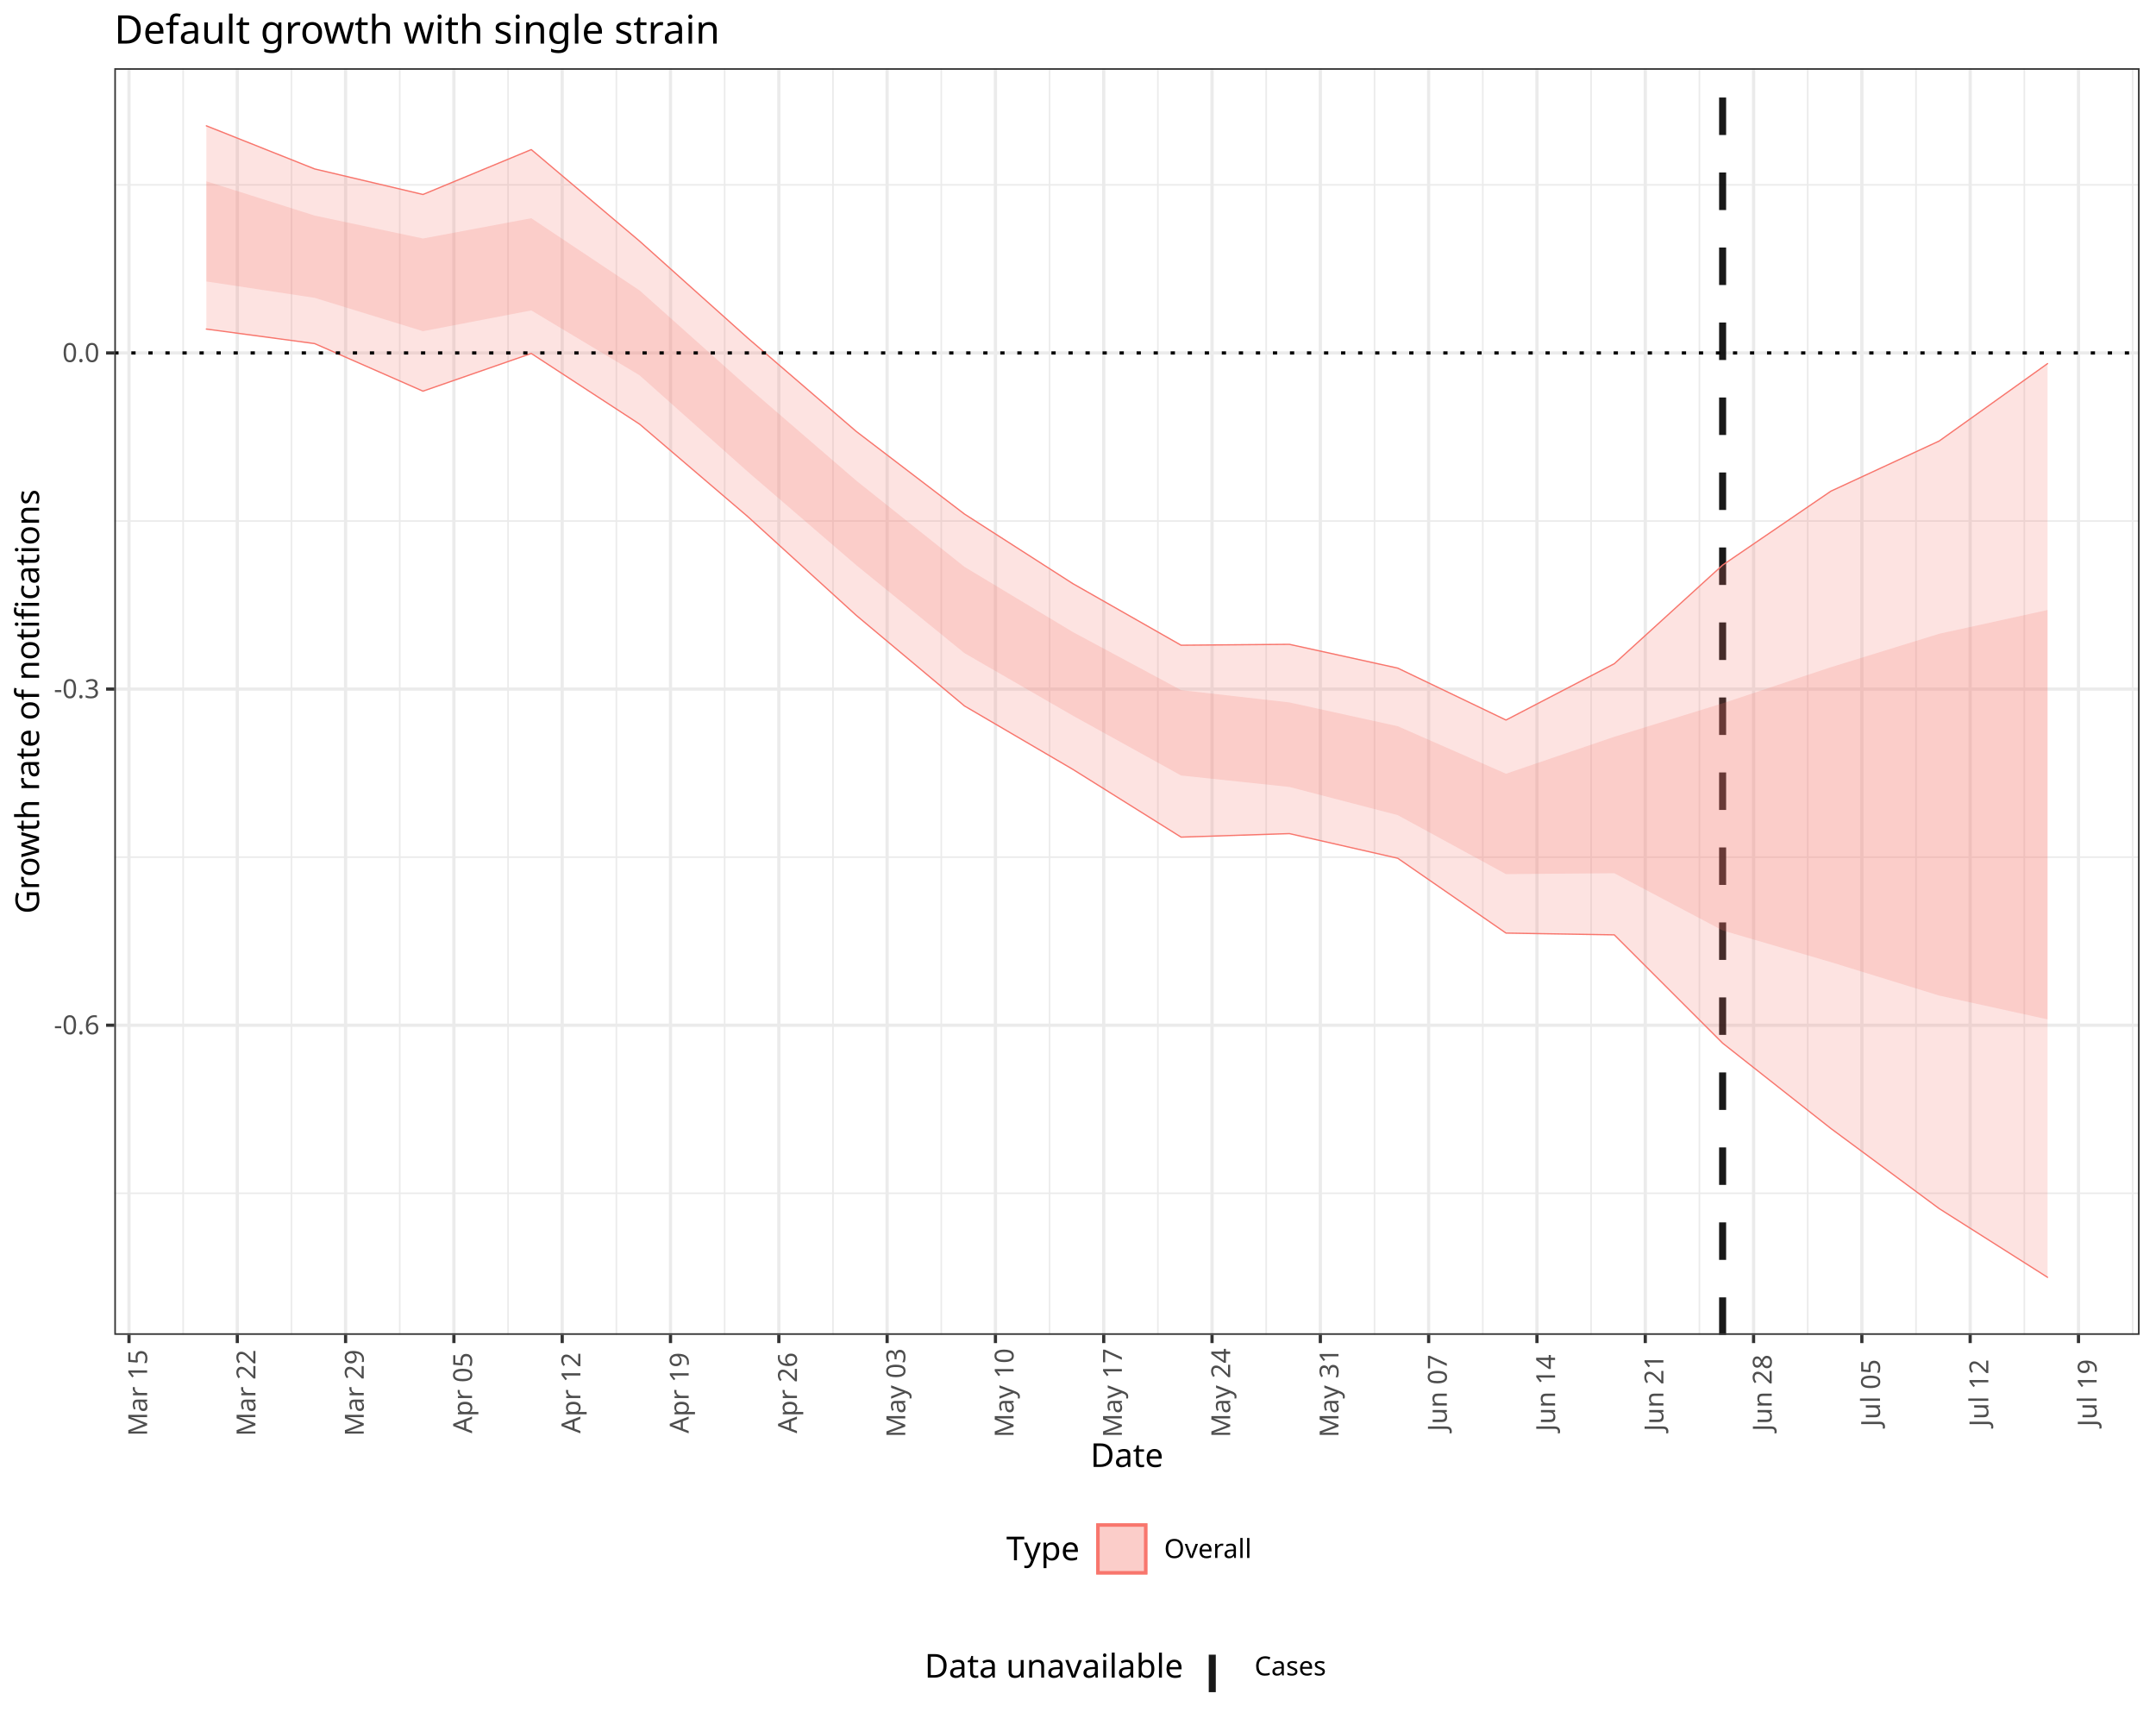
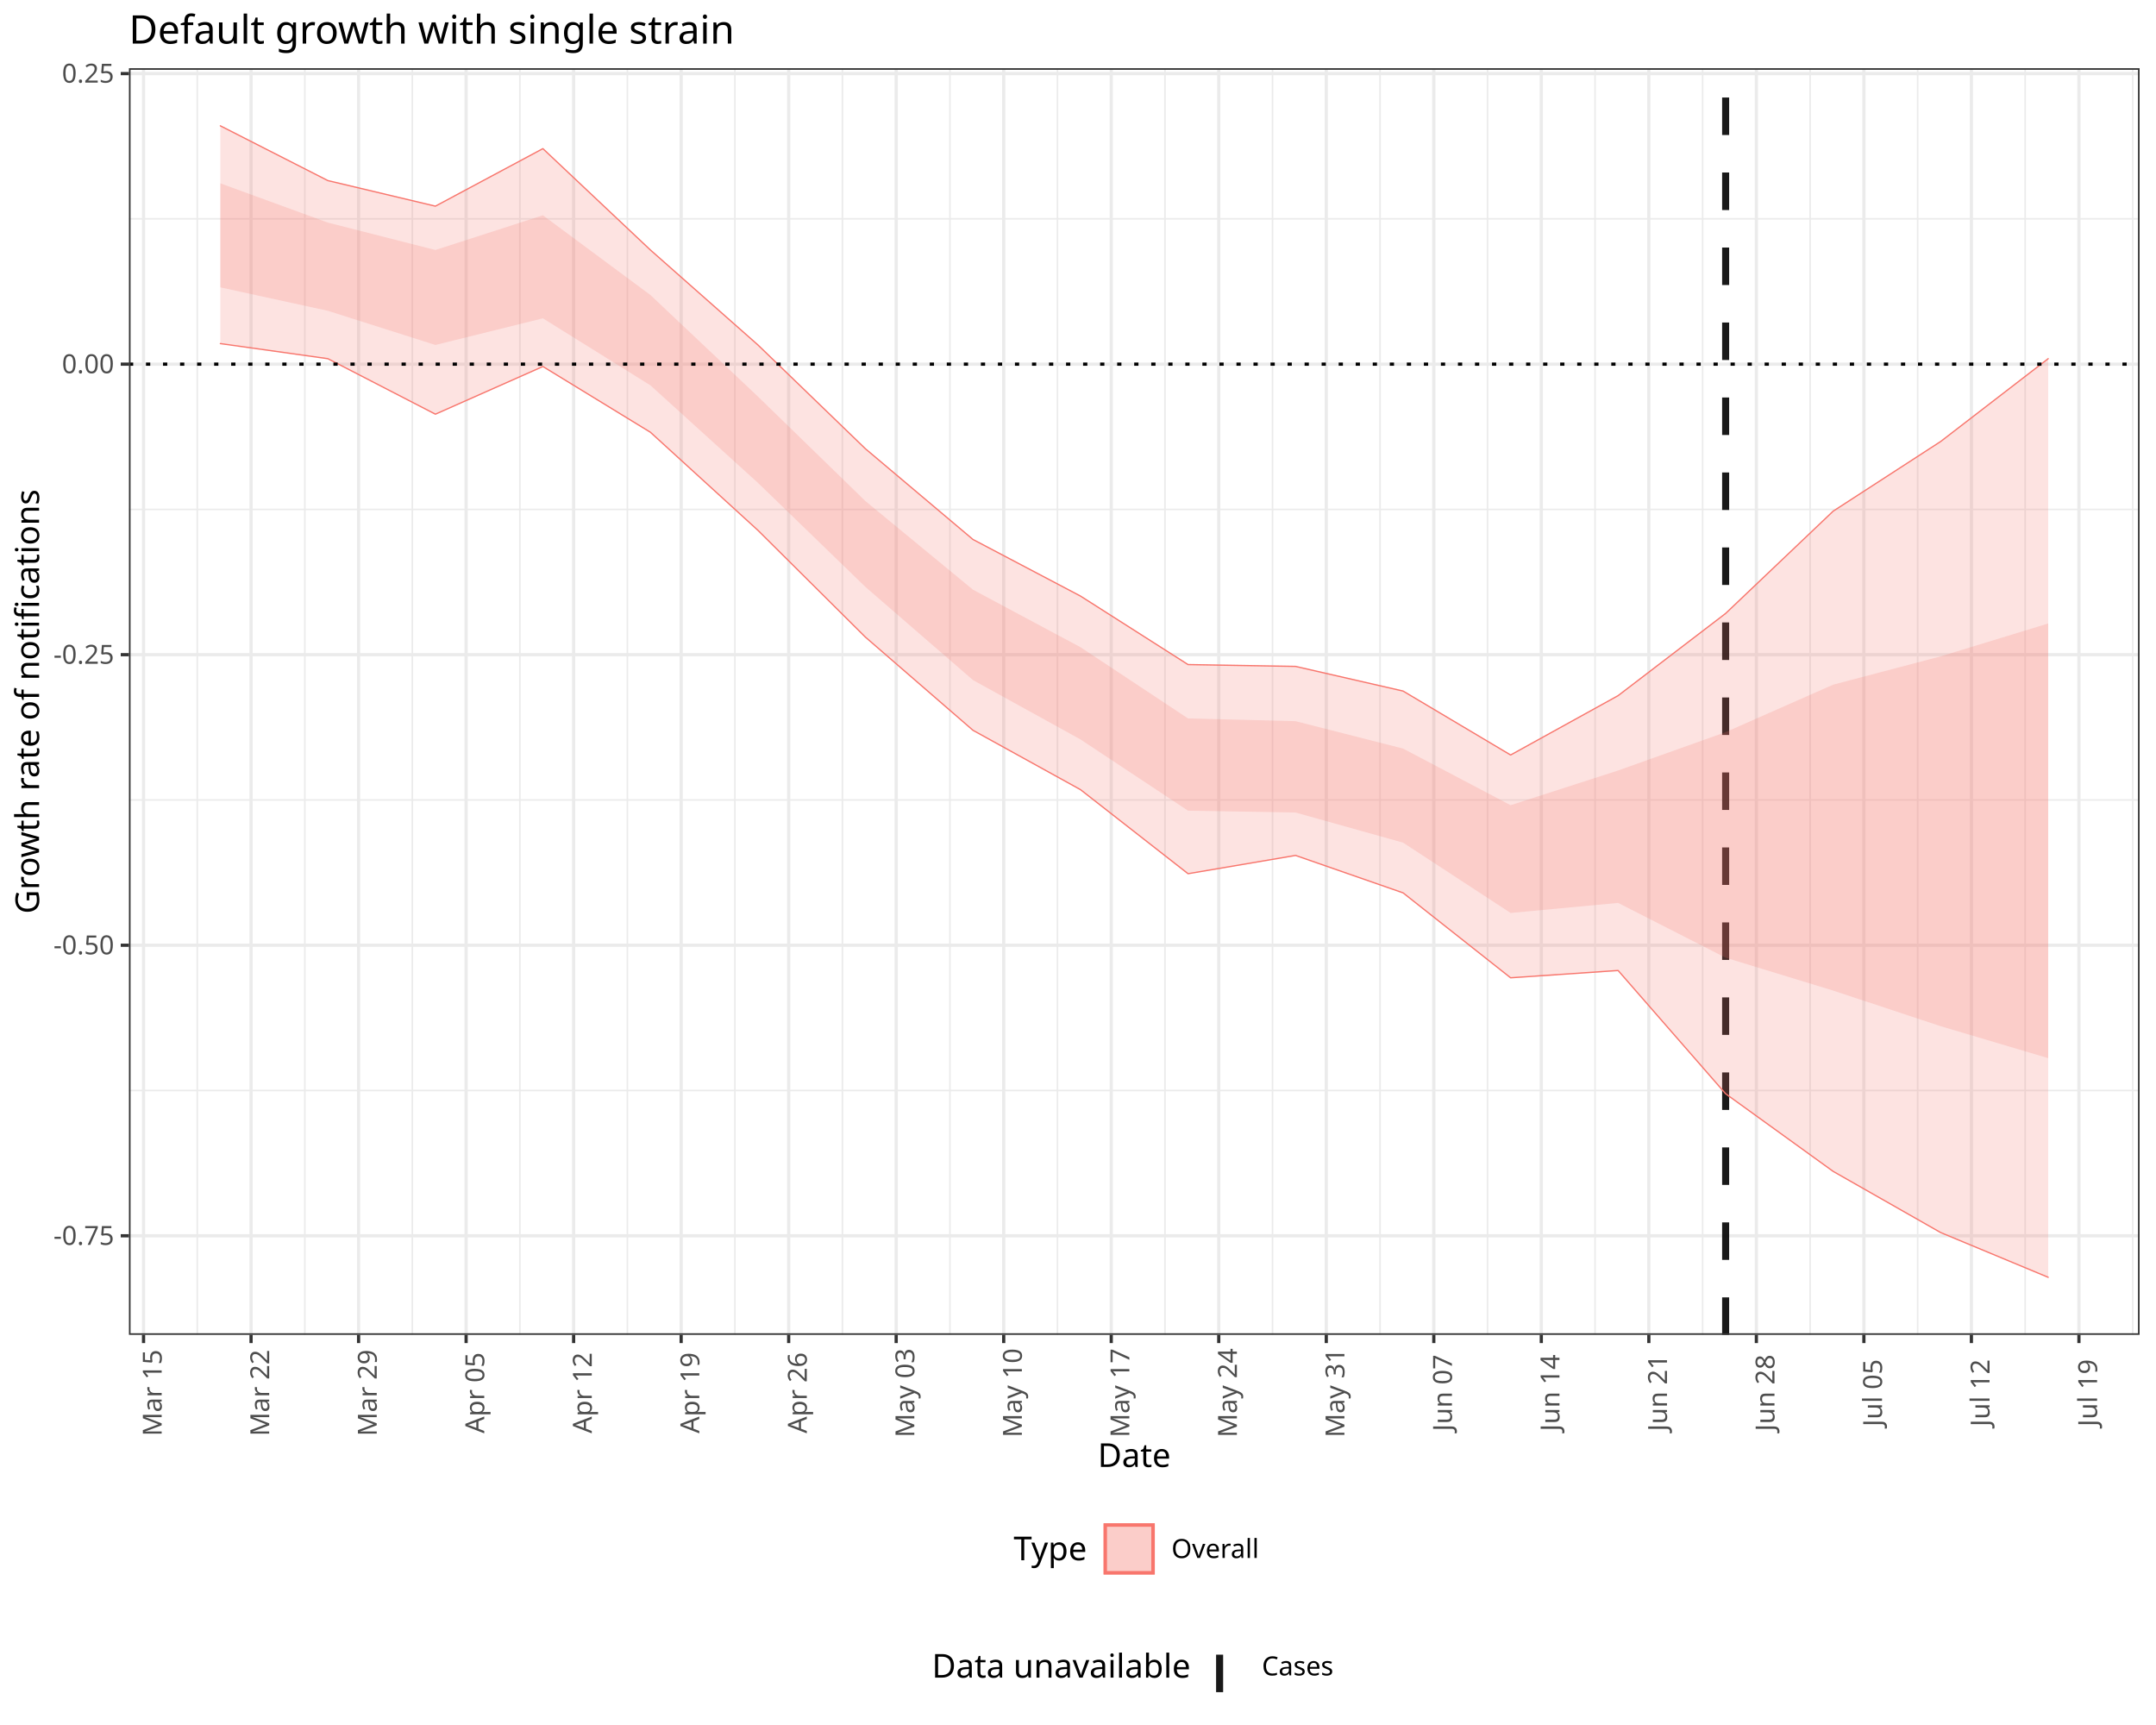
<svg xmlns="http://www.w3.org/2000/svg" class="svglite" data-engine-version="2.0" width="720.00pt" height="576.00pt" viewBox="0 0 720.00 576.00">
  <defs>
    <style type="text/css">
    .svglite line, .svglite polyline, .svglite polygon, .svglite path, .svglite rect, .svglite circle {
      fill: none;
      stroke: #000000;
      stroke-linecap: round;
      stroke-linejoin: round;
      stroke-miterlimit: 10.00;
    }
  </style>
  </defs>
  <rect width="100%" height="100%" style="stroke: none; fill: #FFFFFF;" />
  <defs>
    <clipPath id="cpMC4wMHw3MjAuMDB8MC4wMHw1NzYuMDA=">
      <rect x="0.00" y="0.00" width="720.00" height="576.00" />
    </clipPath>
  </defs>
  <g clip-path="url(#cpMC4wMHw3MjAuMDB8MC4wMHw1NzYuMDA=)">
    <rect x="0.00" y="0.00" width="720.00" height="576.00" style="stroke-width: 1.07; stroke: #FFFFFF; fill: #FFFFFF;" />
  </g>
  <defs>
-     <clipPath id="cpMzguMTd8NzE0LjUyfDIyLjc4fDQ0NS43Mw==">
-       <rect x="38.17" y="22.78" width="676.35" height="422.95" />
+     <clipPath id="cpNDMuMDZ8NzE0LjUyfDIyLjc4fDQ0NS43Mw==">
+       <rect x="43.06" y="22.78" width="671.46" height="422.95" />
    </clipPath>
  </defs>
-   <g clip-path="url(#cpMzguMTd8NzE0LjUyfDIyLjc4fDQ0NS43Mw==)">
-     <rect x="38.17" y="22.78" width="676.35" height="422.95" style="stroke-width: 1.07; stroke: none; fill: #FFFFFF;" />
-     <polyline points="38.17,398.45 714.52,398.45 " style="stroke-width: 0.53; stroke: #EBEBEB; stroke-linecap: butt;" />
-     <polyline points="38.17,286.21 714.52,286.21 " style="stroke-width: 0.53; stroke: #EBEBEB; stroke-linecap: butt;" />
-     <polyline points="38.17,173.97 714.52,173.97 " style="stroke-width: 0.53; stroke: #EBEBEB; stroke-linecap: butt;" />
-     <polyline points="38.17,61.73 714.52,61.73 " style="stroke-width: 0.53; stroke: #EBEBEB; stroke-linecap: butt;" />
-     <polyline points="61.16,445.73 61.16,22.78 " style="stroke-width: 0.53; stroke: #EBEBEB; stroke-linecap: butt;" />
-     <polyline points="97.33,445.73 97.33,22.78 " style="stroke-width: 0.53; stroke: #EBEBEB; stroke-linecap: butt;" />
-     <polyline points="133.50,445.73 133.50,22.78 " style="stroke-width: 0.53; stroke: #EBEBEB; stroke-linecap: butt;" />
-     <polyline points="169.67,445.73 169.67,22.78 " style="stroke-width: 0.53; stroke: #EBEBEB; stroke-linecap: butt;" />
-     <polyline points="205.84,445.73 205.84,22.78 " style="stroke-width: 0.53; stroke: #EBEBEB; stroke-linecap: butt;" />
-     <polyline points="242.00,445.73 242.00,22.78 " style="stroke-width: 0.53; stroke: #EBEBEB; stroke-linecap: butt;" />
-     <polyline points="278.17,445.73 278.17,22.78 " style="stroke-width: 0.53; stroke: #EBEBEB; stroke-linecap: butt;" />
-     <polyline points="314.34,445.73 314.34,22.78 " style="stroke-width: 0.53; stroke: #EBEBEB; stroke-linecap: butt;" />
-     <polyline points="350.51,445.73 350.51,22.78 " style="stroke-width: 0.53; stroke: #EBEBEB; stroke-linecap: butt;" />
-     <polyline points="386.68,445.73 386.68,22.78 " style="stroke-width: 0.53; stroke: #EBEBEB; stroke-linecap: butt;" />
-     <polyline points="422.85,445.73 422.85,22.78 " style="stroke-width: 0.53; stroke: #EBEBEB; stroke-linecap: butt;" />
-     <polyline points="459.02,445.73 459.02,22.78 " style="stroke-width: 0.53; stroke: #EBEBEB; stroke-linecap: butt;" />
-     <polyline points="495.18,445.73 495.18,22.78 " style="stroke-width: 0.53; stroke: #EBEBEB; stroke-linecap: butt;" />
-     <polyline points="531.35,445.73 531.35,22.78 " style="stroke-width: 0.53; stroke: #EBEBEB; stroke-linecap: butt;" />
-     <polyline points="567.52,445.73 567.52,22.78 " style="stroke-width: 0.53; stroke: #EBEBEB; stroke-linecap: butt;" />
-     <polyline points="603.69,445.73 603.69,22.78 " style="stroke-width: 0.53; stroke: #EBEBEB; stroke-linecap: butt;" />
-     <polyline points="639.86,445.73 639.86,22.78 " style="stroke-width: 0.53; stroke: #EBEBEB; stroke-linecap: butt;" />
-     <polyline points="676.03,445.73 676.03,22.78 " style="stroke-width: 0.53; stroke: #EBEBEB; stroke-linecap: butt;" />
-     <polyline points="712.20,445.73 712.20,22.78 " style="stroke-width: 0.53; stroke: #EBEBEB; stroke-linecap: butt;" />
-     <polyline points="38.17,342.33 714.52,342.33 " style="stroke-width: 1.07; stroke: #EBEBEB; stroke-linecap: butt;" />
-     <polyline points="38.17,230.09 714.52,230.09 " style="stroke-width: 1.07; stroke: #EBEBEB; stroke-linecap: butt;" />
-     <polyline points="38.17,117.85 714.52,117.85 " style="stroke-width: 1.07; stroke: #EBEBEB; stroke-linecap: butt;" />
-     <polyline points="43.08,445.73 43.08,22.78 " style="stroke-width: 1.07; stroke: #EBEBEB; stroke-linecap: butt;" />
-     <polyline points="79.25,445.73 79.25,22.78 " style="stroke-width: 1.07; stroke: #EBEBEB; stroke-linecap: butt;" />
-     <polyline points="115.41,445.73 115.41,22.78 " style="stroke-width: 1.07; stroke: #EBEBEB; stroke-linecap: butt;" />
-     <polyline points="151.58,445.73 151.58,22.78 " style="stroke-width: 1.07; stroke: #EBEBEB; stroke-linecap: butt;" />
-     <polyline points="187.75,445.73 187.75,22.78 " style="stroke-width: 1.07; stroke: #EBEBEB; stroke-linecap: butt;" />
-     <polyline points="223.92,445.73 223.92,22.78 " style="stroke-width: 1.07; stroke: #EBEBEB; stroke-linecap: butt;" />
-     <polyline points="260.09,445.73 260.09,22.78 " style="stroke-width: 1.07; stroke: #EBEBEB; stroke-linecap: butt;" />
-     <polyline points="296.26,445.73 296.26,22.78 " style="stroke-width: 1.07; stroke: #EBEBEB; stroke-linecap: butt;" />
-     <polyline points="332.43,445.73 332.43,22.78 " style="stroke-width: 1.07; stroke: #EBEBEB; stroke-linecap: butt;" />
-     <polyline points="368.59,445.73 368.59,22.78 " style="stroke-width: 1.07; stroke: #EBEBEB; stroke-linecap: butt;" />
-     <polyline points="404.76,445.73 404.76,22.78 " style="stroke-width: 1.07; stroke: #EBEBEB; stroke-linecap: butt;" />
-     <polyline points="440.93,445.73 440.93,22.78 " style="stroke-width: 1.07; stroke: #EBEBEB; stroke-linecap: butt;" />
-     <polyline points="477.10,445.73 477.10,22.78 " style="stroke-width: 1.07; stroke: #EBEBEB; stroke-linecap: butt;" />
-     <polyline points="513.27,445.73 513.27,22.78 " style="stroke-width: 1.07; stroke: #EBEBEB; stroke-linecap: butt;" />
-     <polyline points="549.44,445.73 549.44,22.78 " style="stroke-width: 1.07; stroke: #EBEBEB; stroke-linecap: butt;" />
-     <polyline points="585.61,445.73 585.61,22.78 " style="stroke-width: 1.07; stroke: #EBEBEB; stroke-linecap: butt;" />
-     <polyline points="621.77,445.73 621.77,22.78 " style="stroke-width: 1.07; stroke: #EBEBEB; stroke-linecap: butt;" />
-     <polyline points="657.94,445.73 657.94,22.78 " style="stroke-width: 1.07; stroke: #EBEBEB; stroke-linecap: butt;" />
-     <polyline points="694.11,445.73 694.11,22.78 " style="stroke-width: 1.07; stroke: #EBEBEB; stroke-linecap: butt;" />
-     <line x1="575.27" y1="445.73" x2="575.27" y2="22.78" style="stroke-width: 2.35; stroke: #000000; stroke-opacity: 0.90; stroke-dasharray: 12.52,12.52; stroke-linecap: butt;" />
-     <polygon points="68.91,42.01 105.08,56.41 141.25,64.94 177.42,49.95 213.59,80.52 249.75,112.91 285.92,144.04 322.09,171.65 358.26,194.87 394.43,215.45 430.60,215.15 466.77,223.09 502.93,240.43 539.10,221.62 575.27,188.69 611.44,164.00 647.61,147.25 683.78,121.41 683.78,426.51 647.61,403.58 611.44,376.83 575.27,348.32 539.10,312.16 502.93,311.57 466.77,286.58 430.60,278.35 394.43,279.53 358.26,256.89 322.09,235.73 285.92,205.45 249.75,172.53 213.59,141.63 177.42,118.03 141.25,130.61 105.08,114.73 68.91,109.88 " style="stroke-width: 0.00; stroke: none; fill: #F8766D; fill-opacity: 0.20;" />
-     <polyline points="68.91,42.01 105.08,56.41 141.25,64.94 177.42,49.95 213.59,80.52 249.75,112.91 285.92,144.04 322.09,171.65 358.26,194.87 394.43,215.45 430.60,215.15 466.77,223.09 502.93,240.43 539.10,221.62 575.27,188.69 611.44,164.00 647.61,147.25 683.78,121.41 " style="stroke-width: 0.43; stroke: #F8766D;" />
-     <polyline points="683.78,426.51 647.61,403.58 611.44,376.83 575.27,348.32 539.10,312.16 502.93,311.57 466.77,286.58 430.60,278.35 394.43,279.53 358.26,256.89 322.09,235.73 285.92,205.45 249.75,172.53 213.59,141.63 177.42,118.03 141.25,130.61 105.08,114.73 68.91,109.88 " style="stroke-width: 0.43; stroke: #F8766D;" />
-     <polygon points="68.91,60.53 105.08,71.99 141.25,79.64 177.42,72.87 213.59,96.98 249.75,129.26 285.92,160.47 322.09,189.28 358.26,211.04 394.43,230.44 430.60,234.55 466.77,242.49 502.93,258.36 539.10,246.02 575.27,234.85 611.44,222.79 647.61,211.62 683.78,203.69 683.78,340.38 647.61,332.44 611.44,321.27 575.27,310.69 539.10,291.58 502.93,291.88 466.77,272.18 430.60,262.77 394.43,258.95 358.26,238.96 322.09,218.09 285.92,188.69 249.75,157.54 213.59,125.32 177.42,103.65 141.25,110.59 105.08,99.45 68.91,93.98 " style="stroke-width: 0.00; stroke: none; fill: #F8766D; fill-opacity: 0.20;" />
-     <polyline points="68.91,60.53 105.08,71.99 141.25,79.64 177.42,72.87 213.59,96.98 249.75,129.26 285.92,160.47 322.09,189.28 358.26,211.04 394.43,230.44 430.60,234.55 466.77,242.49 502.93,258.36 539.10,246.02 575.27,234.85 611.44,222.79 647.61,211.62 683.78,203.69 " style="stroke-width: 1.07; stroke: none;" />
-     <polyline points="683.78,340.38 647.61,332.44 611.44,321.27 575.27,310.69 539.10,291.58 502.93,291.88 466.77,272.18 430.60,262.77 394.43,258.95 358.26,238.96 322.09,218.09 285.92,188.69 249.75,157.54 213.59,125.32 177.42,103.65 141.25,110.59 105.08,99.45 68.91,93.98 " style="stroke-width: 1.07; stroke: none;" />
-     <line x1="38.17" y1="117.85" x2="714.52" y2="117.85" style="stroke-width: 1.07; stroke-dasharray: 1.42,4.27; stroke-linecap: butt;" />
-     <rect x="38.17" y="22.78" width="676.35" height="422.95" style="stroke-width: 1.07; stroke: #333333;" />
+   <g clip-path="url(#cpNDMuMDZ8NzE0LjUyfDIyLjc4fDQ0NS43Mw==)">
+     <rect x="43.06" y="22.78" width="671.46" height="422.95" style="stroke-width: 1.07; stroke: none; fill: #FFFFFF;" />
+     <polyline points="43.06,364.14 714.52,364.14 " style="stroke-width: 0.53; stroke: #EBEBEB; stroke-linecap: butt;" />
+     <polyline points="43.06,267.12 714.52,267.12 " style="stroke-width: 0.53; stroke: #EBEBEB; stroke-linecap: butt;" />
+     <polyline points="43.06,170.10 714.52,170.10 " style="stroke-width: 0.53; stroke: #EBEBEB; stroke-linecap: butt;" />
+     <polyline points="43.06,73.08 714.52,73.08 " style="stroke-width: 0.53; stroke: #EBEBEB; stroke-linecap: butt;" />
+     <polyline points="65.89,445.73 65.89,22.78 " style="stroke-width: 0.53; stroke: #EBEBEB; stroke-linecap: butt;" />
+     <polyline points="101.80,445.73 101.80,22.78 " style="stroke-width: 0.53; stroke: #EBEBEB; stroke-linecap: butt;" />
+     <polyline points="137.70,445.73 137.70,22.78 " style="stroke-width: 0.53; stroke: #EBEBEB; stroke-linecap: butt;" />
+     <polyline points="173.61,445.73 173.61,22.78 " style="stroke-width: 0.53; stroke: #EBEBEB; stroke-linecap: butt;" />
+     <polyline points="209.52,445.73 209.52,22.78 " style="stroke-width: 0.53; stroke: #EBEBEB; stroke-linecap: butt;" />
+     <polyline points="245.42,445.73 245.42,22.78 " style="stroke-width: 0.53; stroke: #EBEBEB; stroke-linecap: butt;" />
+     <polyline points="281.33,445.73 281.33,22.78 " style="stroke-width: 0.53; stroke: #EBEBEB; stroke-linecap: butt;" />
+     <polyline points="317.24,445.73 317.24,22.78 " style="stroke-width: 0.53; stroke: #EBEBEB; stroke-linecap: butt;" />
+     <polyline points="353.14,445.73 353.14,22.78 " style="stroke-width: 0.53; stroke: #EBEBEB; stroke-linecap: butt;" />
+     <polyline points="389.05,445.73 389.05,22.78 " style="stroke-width: 0.53; stroke: #EBEBEB; stroke-linecap: butt;" />
+     <polyline points="424.96,445.73 424.96,22.78 " style="stroke-width: 0.53; stroke: #EBEBEB; stroke-linecap: butt;" />
+     <polyline points="460.86,445.73 460.86,22.78 " style="stroke-width: 0.53; stroke: #EBEBEB; stroke-linecap: butt;" />
+     <polyline points="496.77,445.73 496.77,22.78 " style="stroke-width: 0.53; stroke: #EBEBEB; stroke-linecap: butt;" />
+     <polyline points="532.68,445.73 532.68,22.78 " style="stroke-width: 0.53; stroke: #EBEBEB; stroke-linecap: butt;" />
+     <polyline points="568.59,445.73 568.59,22.78 " style="stroke-width: 0.53; stroke: #EBEBEB; stroke-linecap: butt;" />
+     <polyline points="604.49,445.73 604.49,22.78 " style="stroke-width: 0.53; stroke: #EBEBEB; stroke-linecap: butt;" />
+     <polyline points="640.40,445.73 640.40,22.78 " style="stroke-width: 0.53; stroke: #EBEBEB; stroke-linecap: butt;" />
+     <polyline points="676.31,445.73 676.31,22.78 " style="stroke-width: 0.53; stroke: #EBEBEB; stroke-linecap: butt;" />
+     <polyline points="712.21,445.73 712.21,22.78 " style="stroke-width: 0.53; stroke: #EBEBEB; stroke-linecap: butt;" />
+     <polyline points="43.06,412.65 714.52,412.65 " style="stroke-width: 1.07; stroke: #EBEBEB; stroke-linecap: butt;" />
+     <polyline points="43.06,315.63 714.52,315.63 " style="stroke-width: 1.07; stroke: #EBEBEB; stroke-linecap: butt;" />
+     <polyline points="43.06,218.61 714.52,218.61 " style="stroke-width: 1.07; stroke: #EBEBEB; stroke-linecap: butt;" />
+     <polyline points="43.06,121.59 714.52,121.59 " style="stroke-width: 1.07; stroke: #EBEBEB; stroke-linecap: butt;" />
+     <polyline points="43.06,24.57 714.52,24.57 " style="stroke-width: 1.07; stroke: #EBEBEB; stroke-linecap: butt;" />
+     <polyline points="47.94,445.73 47.94,22.78 " style="stroke-width: 1.07; stroke: #EBEBEB; stroke-linecap: butt;" />
+     <polyline points="83.84,445.73 83.84,22.78 " style="stroke-width: 1.07; stroke: #EBEBEB; stroke-linecap: butt;" />
+     <polyline points="119.75,445.73 119.75,22.78 " style="stroke-width: 1.07; stroke: #EBEBEB; stroke-linecap: butt;" />
+     <polyline points="155.66,445.73 155.66,22.78 " style="stroke-width: 1.07; stroke: #EBEBEB; stroke-linecap: butt;" />
+     <polyline points="191.56,445.73 191.56,22.78 " style="stroke-width: 1.07; stroke: #EBEBEB; stroke-linecap: butt;" />
+     <polyline points="227.47,445.73 227.47,22.78 " style="stroke-width: 1.07; stroke: #EBEBEB; stroke-linecap: butt;" />
+     <polyline points="263.38,445.73 263.38,22.78 " style="stroke-width: 1.07; stroke: #EBEBEB; stroke-linecap: butt;" />
+     <polyline points="299.28,445.73 299.28,22.78 " style="stroke-width: 1.07; stroke: #EBEBEB; stroke-linecap: butt;" />
+     <polyline points="335.19,445.73 335.19,22.78 " style="stroke-width: 1.07; stroke: #EBEBEB; stroke-linecap: butt;" />
+     <polyline points="371.10,445.73 371.10,22.78 " style="stroke-width: 1.07; stroke: #EBEBEB; stroke-linecap: butt;" />
+     <polyline points="407.00,445.73 407.00,22.78 " style="stroke-width: 1.07; stroke: #EBEBEB; stroke-linecap: butt;" />
+     <polyline points="442.91,445.73 442.91,22.78 " style="stroke-width: 1.07; stroke: #EBEBEB; stroke-linecap: butt;" />
+     <polyline points="478.82,445.73 478.82,22.78 " style="stroke-width: 1.07; stroke: #EBEBEB; stroke-linecap: butt;" />
+     <polyline points="514.72,445.73 514.72,22.78 " style="stroke-width: 1.07; stroke: #EBEBEB; stroke-linecap: butt;" />
+     <polyline points="550.63,445.73 550.63,22.78 " style="stroke-width: 1.07; stroke: #EBEBEB; stroke-linecap: butt;" />
+     <polyline points="586.54,445.73 586.54,22.78 " style="stroke-width: 1.07; stroke: #EBEBEB; stroke-linecap: butt;" />
+     <polyline points="622.45,445.73 622.45,22.78 " style="stroke-width: 1.07; stroke: #EBEBEB; stroke-linecap: butt;" />
+     <polyline points="658.35,445.73 658.35,22.78 " style="stroke-width: 1.07; stroke: #EBEBEB; stroke-linecap: butt;" />
+     <polyline points="694.26,445.73 694.26,22.78 " style="stroke-width: 1.07; stroke: #EBEBEB; stroke-linecap: butt;" />
+     <line x1="576.28" y1="445.73" x2="576.28" y2="22.78" style="stroke-width: 2.35; stroke: #000000; stroke-opacity: 0.90; stroke-dasharray: 12.52,12.52; stroke-linecap: butt;" />
+     <polygon points="73.58,42.01 109.49,60.30 145.40,68.84 181.30,49.63 217.21,83.48 253.12,115.19 289.02,149.86 324.93,180.14 360.84,199.04 396.75,221.91 432.65,222.52 468.56,230.75 504.47,252.10 540.37,232.28 576.28,204.83 612.19,170.68 648.09,147.42 684.00,119.76 684.00,426.51 648.09,411.57 612.19,391.14 576.28,365.22 540.37,324.06 504.47,326.50 468.56,298.14 432.65,285.64 396.75,291.74 360.84,263.68 324.93,243.86 289.02,212.76 253.12,177.09 217.21,144.34 181.30,122.38 145.40,138.30 109.49,119.77 73.58,114.73 " style="stroke-width: 0.00; stroke: none; fill: #F8766D; fill-opacity: 0.20;" />
+     <polyline points="73.58,42.01 109.49,60.30 145.40,68.84 181.30,49.63 217.21,83.48 253.12,115.19 289.02,149.86 324.93,180.14 360.84,199.04 396.75,221.91 432.65,222.52 468.56,230.75 504.47,252.10 540.37,232.28 576.28,204.83 612.19,170.68 648.09,147.42 684.00,119.76 " style="stroke-width: 0.43; stroke: #F8766D;" />
+     <polyline points="684.00,426.51 648.09,411.57 612.19,391.14 576.28,365.22 540.37,324.06 504.47,326.50 468.56,298.14 432.65,285.64 396.75,291.74 360.84,263.68 324.93,243.86 289.02,212.76 253.12,177.09 217.21,144.34 181.30,122.38 145.40,138.30 109.49,119.77 73.58,114.73 " style="stroke-width: 0.43; stroke: #F8766D;" />
+     <polygon points="73.58,61.22 109.49,74.33 145.40,83.48 181.30,71.89 217.21,98.51 253.12,132.42 289.02,167.33 324.93,196.91 360.84,216.12 396.75,239.90 432.65,240.81 468.56,249.96 504.47,268.87 540.37,257.28 576.28,244.47 612.19,228.62 648.09,219.17 684.00,208.19 684.00,353.33 648.09,342.66 612.19,330.77 576.28,319.79 540.37,301.49 504.47,304.85 468.56,281.37 432.65,271.31 396.75,270.70 360.84,246.91 324.93,227.09 289.02,195.99 253.12,161.23 217.21,128.67 181.30,106.29 145.40,115.19 109.49,103.78 73.58,95.95 " style="stroke-width: 0.00; stroke: none; fill: #F8766D; fill-opacity: 0.20;" />
+     <polyline points="73.58,61.22 109.49,74.33 145.40,83.48 181.30,71.89 217.21,98.51 253.12,132.42 289.02,167.33 324.93,196.91 360.84,216.12 396.75,239.90 432.65,240.81 468.56,249.96 504.47,268.87 540.37,257.28 576.28,244.47 612.19,228.62 648.09,219.17 684.00,208.19 " style="stroke-width: 1.07; stroke: none;" />
+     <polyline points="684.00,353.33 648.09,342.66 612.19,330.77 576.28,319.79 540.37,301.49 504.47,304.85 468.56,281.37 432.65,271.31 396.75,270.70 360.84,246.91 324.93,227.09 289.02,195.99 253.12,161.23 217.21,128.67 181.30,106.29 145.40,115.19 109.49,103.78 73.58,95.95 " style="stroke-width: 1.07; stroke: none;" />
+     <line x1="43.06" y1="121.59" x2="714.52" y2="121.59" style="stroke-width: 1.07; stroke-dasharray: 1.42,4.27; stroke-linecap: butt;" />
+     <rect x="43.06" y="22.78" width="671.46" height="422.95" style="stroke-width: 1.07; stroke: #333333;" />
  </g>
  <g clip-path="url(#cpMC4wMHw3MjAuMDB8MC4wMHw1NzYuMDA=)">
-     <text x="33.24" y="345.36" text-anchor="end" style="font-size: 8.80px; fill: #4D4D4D; font-family: sans;" textLength="15.16px" lengthAdjust="spacingAndGlyphs">-0.6</text>
-     <text x="33.24" y="233.12" text-anchor="end" style="font-size: 8.80px; fill: #4D4D4D; font-family: sans;" textLength="15.16px" lengthAdjust="spacingAndGlyphs">-0.3</text>
-     <text x="33.24" y="120.88" text-anchor="end" style="font-size: 8.80px; fill: #4D4D4D; font-family: sans;" textLength="12.23px" lengthAdjust="spacingAndGlyphs">0.0</text>
-     <polyline points="35.43,342.33 38.17,342.33 " style="stroke-width: 1.07; stroke: #333333; stroke-linecap: butt;" />
-     <polyline points="35.43,230.09 38.17,230.09 " style="stroke-width: 1.07; stroke: #333333; stroke-linecap: butt;" />
-     <polyline points="35.43,117.85 38.17,117.85 " style="stroke-width: 1.07; stroke: #333333; stroke-linecap: butt;" />
-     <polyline points="43.08,448.47 43.08,445.73 " style="stroke-width: 1.07; stroke: #333333; stroke-linecap: butt;" />
-     <polyline points="79.25,448.47 79.25,445.73 " style="stroke-width: 1.07; stroke: #333333; stroke-linecap: butt;" />
-     <polyline points="115.41,448.47 115.41,445.73 " style="stroke-width: 1.07; stroke: #333333; stroke-linecap: butt;" />
-     <polyline points="151.58,448.47 151.58,445.73 " style="stroke-width: 1.07; stroke: #333333; stroke-linecap: butt;" />
-     <polyline points="187.75,448.47 187.75,445.73 " style="stroke-width: 1.07; stroke: #333333; stroke-linecap: butt;" />
-     <polyline points="223.92,448.47 223.92,445.73 " style="stroke-width: 1.07; stroke: #333333; stroke-linecap: butt;" />
-     <polyline points="260.09,448.47 260.09,445.73 " style="stroke-width: 1.07; stroke: #333333; stroke-linecap: butt;" />
-     <polyline points="296.26,448.47 296.26,445.73 " style="stroke-width: 1.07; stroke: #333333; stroke-linecap: butt;" />
-     <polyline points="332.43,448.47 332.43,445.73 " style="stroke-width: 1.07; stroke: #333333; stroke-linecap: butt;" />
-     <polyline points="368.59,448.47 368.59,445.73 " style="stroke-width: 1.07; stroke: #333333; stroke-linecap: butt;" />
-     <polyline points="404.76,448.47 404.76,445.73 " style="stroke-width: 1.07; stroke: #333333; stroke-linecap: butt;" />
-     <polyline points="440.93,448.47 440.93,445.73 " style="stroke-width: 1.07; stroke: #333333; stroke-linecap: butt;" />
-     <polyline points="477.10,448.47 477.10,445.73 " style="stroke-width: 1.07; stroke: #333333; stroke-linecap: butt;" />
-     <polyline points="513.27,448.47 513.27,445.73 " style="stroke-width: 1.07; stroke: #333333; stroke-linecap: butt;" />
-     <polyline points="549.44,448.47 549.44,445.73 " style="stroke-width: 1.07; stroke: #333333; stroke-linecap: butt;" />
-     <polyline points="585.61,448.47 585.61,445.73 " style="stroke-width: 1.07; stroke: #333333; stroke-linecap: butt;" />
-     <polyline points="621.77,448.47 621.77,445.73 " style="stroke-width: 1.07; stroke: #333333; stroke-linecap: butt;" />
-     <polyline points="657.94,448.47 657.94,445.73 " style="stroke-width: 1.07; stroke: #333333; stroke-linecap: butt;" />
-     <polyline points="694.11,448.47 694.11,445.73 " style="stroke-width: 1.07; stroke: #333333; stroke-linecap: butt;" />
-     <text transform="translate(49.13,465.10) rotate(-90)" text-anchor="middle" style="font-size: 8.80px; fill: #4D4D4D; font-family: sans;" textLength="27.39px" lengthAdjust="spacingAndGlyphs">Mar 15</text>
-     <text transform="translate(85.30,465.10) rotate(-90)" text-anchor="middle" style="font-size: 8.80px; fill: #4D4D4D; font-family: sans;" textLength="27.39px" lengthAdjust="spacingAndGlyphs">Mar 22</text>
-     <text transform="translate(121.47,465.10) rotate(-90)" text-anchor="middle" style="font-size: 8.80px; fill: #4D4D4D; font-family: sans;" textLength="27.39px" lengthAdjust="spacingAndGlyphs">Mar 29</text>
-     <text transform="translate(157.64,465.10) rotate(-90)" text-anchor="middle" style="font-size: 8.80px; fill: #4D4D4D; font-family: sans;" textLength="25.93px" lengthAdjust="spacingAndGlyphs">Apr 05</text>
-     <text transform="translate(193.81,465.10) rotate(-90)" text-anchor="middle" style="font-size: 8.80px; fill: #4D4D4D; font-family: sans;" textLength="25.93px" lengthAdjust="spacingAndGlyphs">Apr 12</text>
-     <text transform="translate(229.98,465.10) rotate(-90)" text-anchor="middle" style="font-size: 8.80px; fill: #4D4D4D; font-family: sans;" textLength="25.93px" lengthAdjust="spacingAndGlyphs">Apr 19</text>
-     <text transform="translate(266.14,465.10) rotate(-90)" text-anchor="middle" style="font-size: 8.80px; fill: #4D4D4D; font-family: sans;" textLength="25.93px" lengthAdjust="spacingAndGlyphs">Apr 26</text>
-     <text transform="translate(302.31,465.10) rotate(-90)" text-anchor="middle" style="font-size: 8.80px; fill: #4D4D4D; font-family: sans;" textLength="28.87px" lengthAdjust="spacingAndGlyphs">May 03</text>
-     <text transform="translate(338.48,465.10) rotate(-90)" text-anchor="middle" style="font-size: 8.80px; fill: #4D4D4D; font-family: sans;" textLength="28.87px" lengthAdjust="spacingAndGlyphs">May 10</text>
-     <text transform="translate(374.65,465.10) rotate(-90)" text-anchor="middle" style="font-size: 8.80px; fill: #4D4D4D; font-family: sans;" textLength="28.87px" lengthAdjust="spacingAndGlyphs">May 17</text>
-     <text transform="translate(410.82,465.10) rotate(-90)" text-anchor="middle" style="font-size: 8.80px; fill: #4D4D4D; font-family: sans;" textLength="28.87px" lengthAdjust="spacingAndGlyphs">May 24</text>
-     <text transform="translate(446.99,465.10) rotate(-90)" text-anchor="middle" style="font-size: 8.80px; fill: #4D4D4D; font-family: sans;" textLength="28.87px" lengthAdjust="spacingAndGlyphs">May 31</text>
-     <text transform="translate(483.16,465.10) rotate(-90)" text-anchor="middle" style="font-size: 8.80px; fill: #4D4D4D; font-family: sans;" textLength="26.43px" lengthAdjust="spacingAndGlyphs">Jun 07</text>
-     <text transform="translate(519.32,465.10) rotate(-90)" text-anchor="middle" style="font-size: 8.80px; fill: #4D4D4D; font-family: sans;" textLength="26.43px" lengthAdjust="spacingAndGlyphs">Jun 14</text>
-     <text transform="translate(555.49,465.10) rotate(-90)" text-anchor="middle" style="font-size: 8.80px; fill: #4D4D4D; font-family: sans;" textLength="26.43px" lengthAdjust="spacingAndGlyphs">Jun 21</text>
-     <text transform="translate(591.66,465.10) rotate(-90)" text-anchor="middle" style="font-size: 8.80px; fill: #4D4D4D; font-family: sans;" textLength="26.43px" lengthAdjust="spacingAndGlyphs">Jun 28</text>
-     <text transform="translate(627.83,465.10) rotate(-90)" text-anchor="middle" style="font-size: 8.80px; fill: #4D4D4D; font-family: sans;" textLength="23.49px" lengthAdjust="spacingAndGlyphs">Jul 05</text>
-     <text transform="translate(664.00,465.10) rotate(-90)" text-anchor="middle" style="font-size: 8.80px; fill: #4D4D4D; font-family: sans;" textLength="23.49px" lengthAdjust="spacingAndGlyphs">Jul 12</text>
-     <text transform="translate(700.17,465.10) rotate(-90)" text-anchor="middle" style="font-size: 8.80px; fill: #4D4D4D; font-family: sans;" textLength="23.49px" lengthAdjust="spacingAndGlyphs">Jul 19</text>
-     <text x="376.34" y="489.84" text-anchor="middle" style="font-size: 11.00px; font-family: sans;" textLength="23.24px" lengthAdjust="spacingAndGlyphs">Date</text>
+     <text x="38.13" y="415.68" text-anchor="end" style="font-size: 8.80px; fill: #4D4D4D; font-family: sans;" textLength="20.06px" lengthAdjust="spacingAndGlyphs">-0.75</text>
+     <text x="38.13" y="318.66" text-anchor="end" style="font-size: 8.80px; fill: #4D4D4D; font-family: sans;" textLength="20.06px" lengthAdjust="spacingAndGlyphs">-0.50</text>
+     <text x="38.13" y="221.64" text-anchor="end" style="font-size: 8.80px; fill: #4D4D4D; font-family: sans;" textLength="20.06px" lengthAdjust="spacingAndGlyphs">-0.25</text>
+     <text x="38.13" y="124.62" text-anchor="end" style="font-size: 8.80px; fill: #4D4D4D; font-family: sans;" textLength="17.13px" lengthAdjust="spacingAndGlyphs">0.00</text>
+     <text x="38.13" y="27.60" text-anchor="end" style="font-size: 8.80px; fill: #4D4D4D; font-family: sans;" textLength="17.13px" lengthAdjust="spacingAndGlyphs">0.25</text>
+     <polyline points="40.32,412.65 43.06,412.65 " style="stroke-width: 1.07; stroke: #333333; stroke-linecap: butt;" />
+     <polyline points="40.32,315.63 43.06,315.63 " style="stroke-width: 1.07; stroke: #333333; stroke-linecap: butt;" />
+     <polyline points="40.32,218.61 43.06,218.61 " style="stroke-width: 1.07; stroke: #333333; stroke-linecap: butt;" />
+     <polyline points="40.32,121.59 43.06,121.59 " style="stroke-width: 1.07; stroke: #333333; stroke-linecap: butt;" />
+     <polyline points="40.32,24.57 43.06,24.57 " style="stroke-width: 1.07; stroke: #333333; stroke-linecap: butt;" />
+     <polyline points="47.94,448.47 47.94,445.73 " style="stroke-width: 1.07; stroke: #333333; stroke-linecap: butt;" />
+     <polyline points="83.84,448.47 83.84,445.73 " style="stroke-width: 1.07; stroke: #333333; stroke-linecap: butt;" />
+     <polyline points="119.75,448.47 119.75,445.73 " style="stroke-width: 1.07; stroke: #333333; stroke-linecap: butt;" />
+     <polyline points="155.66,448.47 155.66,445.73 " style="stroke-width: 1.07; stroke: #333333; stroke-linecap: butt;" />
+     <polyline points="191.56,448.47 191.56,445.73 " style="stroke-width: 1.07; stroke: #333333; stroke-linecap: butt;" />
+     <polyline points="227.47,448.47 227.47,445.73 " style="stroke-width: 1.07; stroke: #333333; stroke-linecap: butt;" />
+     <polyline points="263.38,448.47 263.38,445.73 " style="stroke-width: 1.07; stroke: #333333; stroke-linecap: butt;" />
+     <polyline points="299.28,448.47 299.28,445.73 " style="stroke-width: 1.07; stroke: #333333; stroke-linecap: butt;" />
+     <polyline points="335.19,448.47 335.19,445.73 " style="stroke-width: 1.07; stroke: #333333; stroke-linecap: butt;" />
+     <polyline points="371.10,448.47 371.10,445.73 " style="stroke-width: 1.07; stroke: #333333; stroke-linecap: butt;" />
+     <polyline points="407.00,448.47 407.00,445.73 " style="stroke-width: 1.07; stroke: #333333; stroke-linecap: butt;" />
+     <polyline points="442.91,448.47 442.91,445.73 " style="stroke-width: 1.07; stroke: #333333; stroke-linecap: butt;" />
+     <polyline points="478.82,448.47 478.82,445.73 " style="stroke-width: 1.07; stroke: #333333; stroke-linecap: butt;" />
+     <polyline points="514.72,448.47 514.72,445.73 " style="stroke-width: 1.07; stroke: #333333; stroke-linecap: butt;" />
+     <polyline points="550.63,448.47 550.63,445.73 " style="stroke-width: 1.07; stroke: #333333; stroke-linecap: butt;" />
+     <polyline points="586.54,448.47 586.54,445.73 " style="stroke-width: 1.07; stroke: #333333; stroke-linecap: butt;" />
+     <polyline points="622.45,448.47 622.45,445.73 " style="stroke-width: 1.07; stroke: #333333; stroke-linecap: butt;" />
+     <polyline points="658.35,448.47 658.35,445.73 " style="stroke-width: 1.07; stroke: #333333; stroke-linecap: butt;" />
+     <polyline points="694.26,448.47 694.26,445.73 " style="stroke-width: 1.07; stroke: #333333; stroke-linecap: butt;" />
+     <text transform="translate(53.99,465.10) rotate(-90)" text-anchor="middle" style="font-size: 8.80px; fill: #4D4D4D; font-family: sans;" textLength="27.39px" lengthAdjust="spacingAndGlyphs">Mar 15</text>
+     <text transform="translate(89.90,465.10) rotate(-90)" text-anchor="middle" style="font-size: 8.80px; fill: #4D4D4D; font-family: sans;" textLength="27.39px" lengthAdjust="spacingAndGlyphs">Mar 22</text>
+     <text transform="translate(125.81,465.10) rotate(-90)" text-anchor="middle" style="font-size: 8.80px; fill: #4D4D4D; font-family: sans;" textLength="27.39px" lengthAdjust="spacingAndGlyphs">Mar 29</text>
+     <text transform="translate(161.71,465.10) rotate(-90)" text-anchor="middle" style="font-size: 8.80px; fill: #4D4D4D; font-family: sans;" textLength="25.93px" lengthAdjust="spacingAndGlyphs">Apr 05</text>
+     <text transform="translate(197.62,465.10) rotate(-90)" text-anchor="middle" style="font-size: 8.80px; fill: #4D4D4D; font-family: sans;" textLength="25.93px" lengthAdjust="spacingAndGlyphs">Apr 12</text>
+     <text transform="translate(233.53,465.10) rotate(-90)" text-anchor="middle" style="font-size: 8.80px; fill: #4D4D4D; font-family: sans;" textLength="25.93px" lengthAdjust="spacingAndGlyphs">Apr 19</text>
+     <text transform="translate(269.43,465.10) rotate(-90)" text-anchor="middle" style="font-size: 8.80px; fill: #4D4D4D; font-family: sans;" textLength="25.93px" lengthAdjust="spacingAndGlyphs">Apr 26</text>
+     <text transform="translate(305.34,465.10) rotate(-90)" text-anchor="middle" style="font-size: 8.80px; fill: #4D4D4D; font-family: sans;" textLength="28.87px" lengthAdjust="spacingAndGlyphs">May 03</text>
+     <text transform="translate(341.25,465.10) rotate(-90)" text-anchor="middle" style="font-size: 8.80px; fill: #4D4D4D; font-family: sans;" textLength="28.87px" lengthAdjust="spacingAndGlyphs">May 10</text>
+     <text transform="translate(377.15,465.10) rotate(-90)" text-anchor="middle" style="font-size: 8.80px; fill: #4D4D4D; font-family: sans;" textLength="28.87px" lengthAdjust="spacingAndGlyphs">May 17</text>
+     <text transform="translate(413.06,465.10) rotate(-90)" text-anchor="middle" style="font-size: 8.80px; fill: #4D4D4D; font-family: sans;" textLength="28.87px" lengthAdjust="spacingAndGlyphs">May 24</text>
+     <text transform="translate(448.97,465.10) rotate(-90)" text-anchor="middle" style="font-size: 8.80px; fill: #4D4D4D; font-family: sans;" textLength="28.87px" lengthAdjust="spacingAndGlyphs">May 31</text>
+     <text transform="translate(484.87,465.10) rotate(-90)" text-anchor="middle" style="font-size: 8.80px; fill: #4D4D4D; font-family: sans;" textLength="26.43px" lengthAdjust="spacingAndGlyphs">Jun 07</text>
+     <text transform="translate(520.78,465.10) rotate(-90)" text-anchor="middle" style="font-size: 8.80px; fill: #4D4D4D; font-family: sans;" textLength="26.43px" lengthAdjust="spacingAndGlyphs">Jun 14</text>
+     <text transform="translate(556.69,465.10) rotate(-90)" text-anchor="middle" style="font-size: 8.80px; fill: #4D4D4D; font-family: sans;" textLength="26.43px" lengthAdjust="spacingAndGlyphs">Jun 21</text>
+     <text transform="translate(592.59,465.10) rotate(-90)" text-anchor="middle" style="font-size: 8.80px; fill: #4D4D4D; font-family: sans;" textLength="26.43px" lengthAdjust="spacingAndGlyphs">Jun 28</text>
+     <text transform="translate(628.50,465.10) rotate(-90)" text-anchor="middle" style="font-size: 8.80px; fill: #4D4D4D; font-family: sans;" textLength="23.49px" lengthAdjust="spacingAndGlyphs">Jul 05</text>
+     <text transform="translate(664.41,465.10) rotate(-90)" text-anchor="middle" style="font-size: 8.80px; fill: #4D4D4D; font-family: sans;" textLength="23.49px" lengthAdjust="spacingAndGlyphs">Jul 12</text>
+     <text transform="translate(700.32,465.10) rotate(-90)" text-anchor="middle" style="font-size: 8.80px; fill: #4D4D4D; font-family: sans;" textLength="23.49px" lengthAdjust="spacingAndGlyphs">Jul 19</text>
+     <text x="378.79" y="489.84" text-anchor="middle" style="font-size: 11.00px; font-family: sans;" textLength="23.24px" lengthAdjust="spacingAndGlyphs">Date</text>
    <text transform="translate(13.05,234.26) rotate(-90)" text-anchor="middle" style="font-size: 11.00px; font-family: sans;" textLength="130.85px" lengthAdjust="spacingAndGlyphs">Growth rate of notifications</text>
-     <rect x="330.58" y="503.08" width="91.54" height="28.24" style="stroke-width: 1.07; stroke: none; fill: #FFFFFF;" />
-     <text x="336.06" y="520.99" style="font-size: 11.00px; font-family: sans;" textLength="24.46px" lengthAdjust="spacingAndGlyphs">Type</text>
-     <rect x="366.00" y="508.56" width="17.28" height="17.28" style="stroke-width: 1.07; stroke: none; fill: #FFFFFF;" />
-     <rect x="366.28" y="508.85" width="16.71" height="16.71" style="stroke-width: 0.43; stroke: #F8766D; stroke-linecap: square; stroke-linejoin: miter; fill: #F8766D; fill-opacity: 0.20;" />
-     <rect x="366.70" y="509.27" width="15.86" height="15.86" style="stroke-width: 1.07; stroke: #F8766D; stroke-linecap: square; stroke-linejoin: miter; fill: #F8766D; fill-opacity: 0.20;" />
-     <text x="388.75" y="520.23" style="font-size: 8.80px; font-family: sans;" textLength="27.88px" lengthAdjust="spacingAndGlyphs">Overall</text>
-     <rect x="303.29" y="542.28" width="146.10" height="28.24" style="stroke-width: 1.07; stroke: none; fill: #FFFFFF;" />
-     <text x="308.77" y="560.19" style="font-size: 11.00px; font-family: sans;" textLength="81.95px" lengthAdjust="spacingAndGlyphs">Data unavailable</text>
-     <rect x="396.20" y="547.76" width="17.28" height="17.28" style="stroke-width: 1.07; stroke: none; fill: #FFFFFF;" />
-     <line x1="404.84" y1="565.04" x2="404.84" y2="547.76" style="stroke-width: 2.35; stroke: #000000; stroke-opacity: 0.90; stroke-dasharray: 12.52,12.52; stroke-linecap: butt;" />
-     <text x="418.96" y="559.43" style="font-size: 8.80px; font-family: sans;" textLength="24.95px" lengthAdjust="spacingAndGlyphs">Cases</text>
-     <text x="38.17" y="14.56" style="font-size: 13.20px; font-family: sans;" textLength="186.37px" lengthAdjust="spacingAndGlyphs">Default growth with single strain</text>
+     <rect x="333.02" y="503.08" width="91.54" height="28.24" style="stroke-width: 1.07; stroke: none; fill: #FFFFFF;" />
+     <text x="338.50" y="520.99" style="font-size: 11.00px; font-family: sans;" textLength="24.46px" lengthAdjust="spacingAndGlyphs">Type</text>
+     <rect x="368.44" y="508.56" width="17.28" height="17.28" style="stroke-width: 1.07; stroke: none; fill: #FFFFFF;" />
+     <rect x="368.73" y="508.85" width="16.71" height="16.71" style="stroke-width: 0.43; stroke: #F8766D; stroke-linecap: square; stroke-linejoin: miter; fill: #F8766D; fill-opacity: 0.20;" />
+     <rect x="369.15" y="509.27" width="15.86" height="15.86" style="stroke-width: 1.07; stroke: #F8766D; stroke-linecap: square; stroke-linejoin: miter; fill: #F8766D; fill-opacity: 0.20;" />
+     <text x="391.20" y="520.23" style="font-size: 8.80px; font-family: sans;" textLength="27.88px" lengthAdjust="spacingAndGlyphs">Overall</text>
+     <rect x="305.74" y="542.28" width="146.10" height="28.24" style="stroke-width: 1.07; stroke: none; fill: #FFFFFF;" />
+     <text x="311.22" y="560.19" style="font-size: 11.00px; font-family: sans;" textLength="81.95px" lengthAdjust="spacingAndGlyphs">Data unavailable</text>
+     <rect x="398.65" y="547.76" width="17.28" height="17.28" style="stroke-width: 1.07; stroke: none; fill: #FFFFFF;" />
+     <line x1="407.29" y1="565.04" x2="407.29" y2="547.76" style="stroke-width: 2.35; stroke: #000000; stroke-opacity: 0.90; stroke-dasharray: 12.52,12.52; stroke-linecap: butt;" />
+     <text x="421.41" y="559.43" style="font-size: 8.80px; font-family: sans;" textLength="24.95px" lengthAdjust="spacingAndGlyphs">Cases</text>
+     <text x="43.06" y="14.56" style="font-size: 13.20px; font-family: sans;" textLength="186.37px" lengthAdjust="spacingAndGlyphs">Default growth with single strain</text>
  </g>
</svg>
